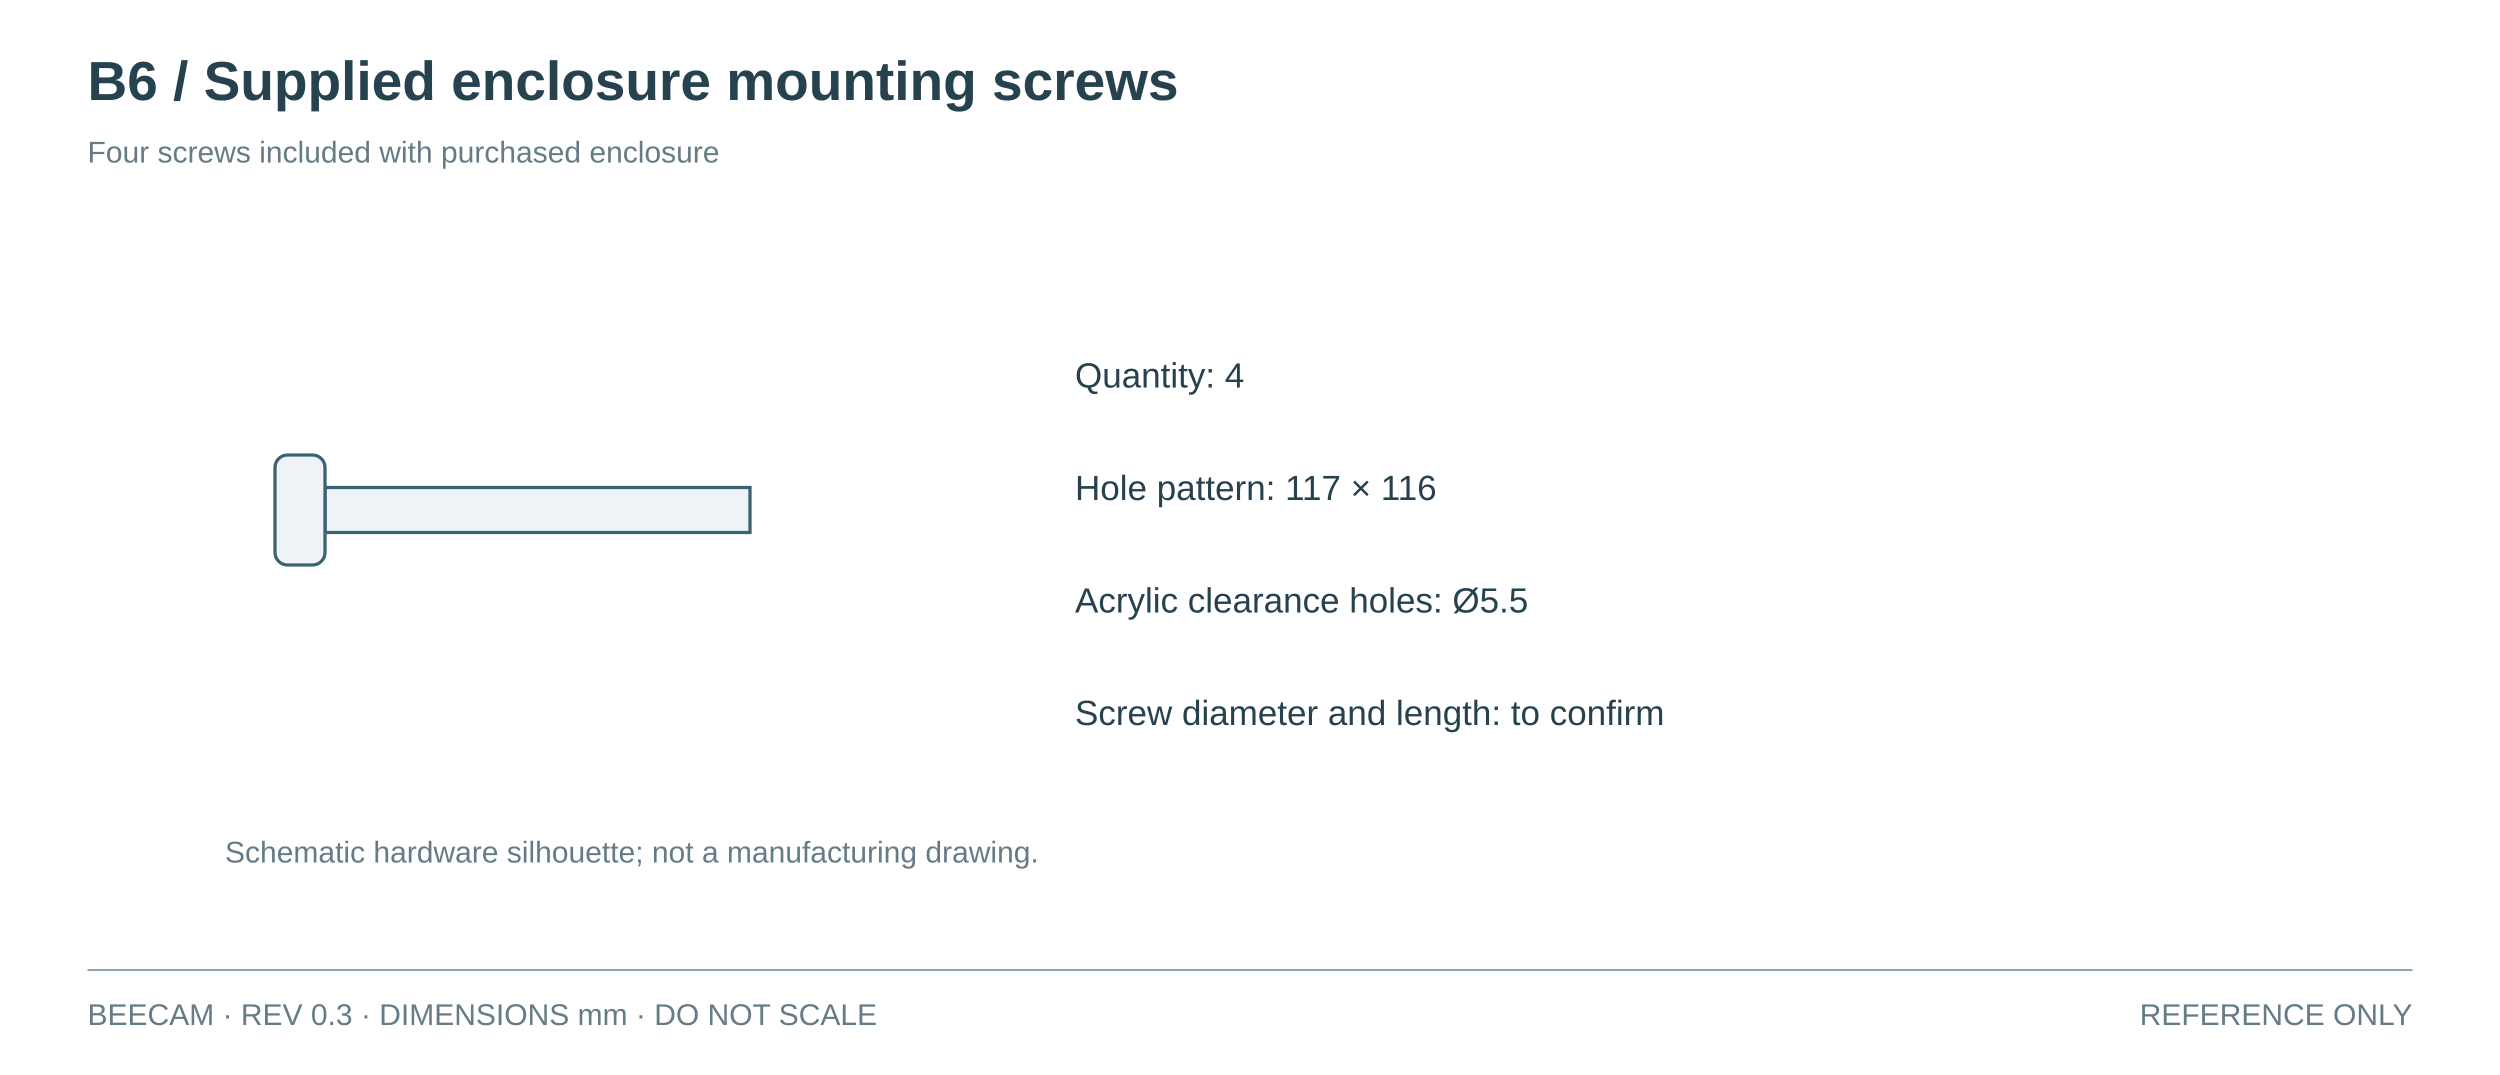
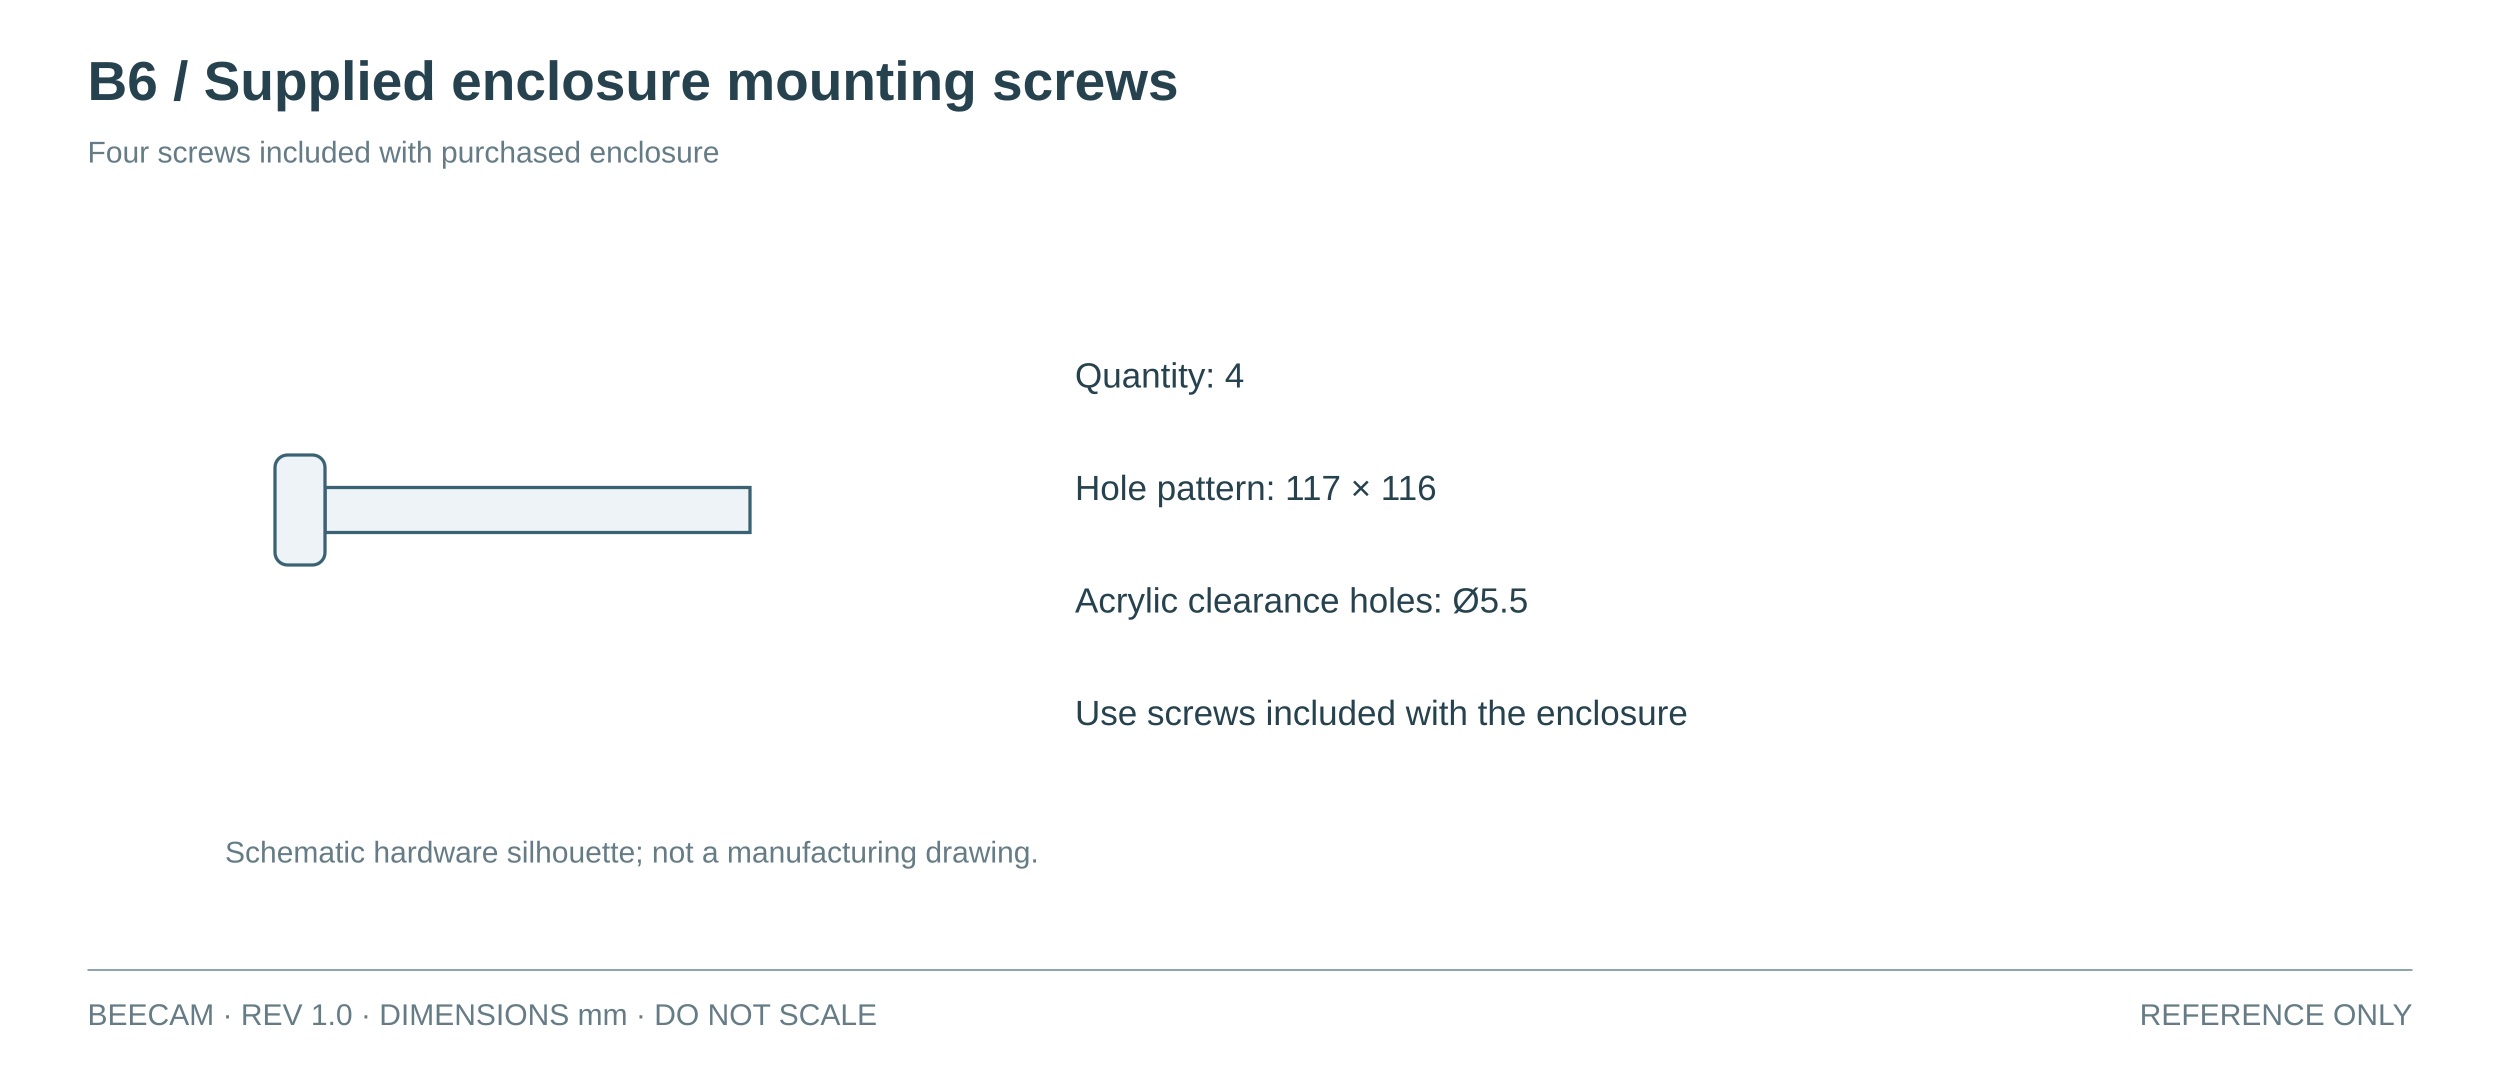
<svg xmlns="http://www.w3.org/2000/svg" width="1000" height="430" viewBox="0 0 1000 430" role="img" aria-label="B6 / Supplied enclosure mounting screws">
  <defs>
    <marker id="arrow" viewBox="0 0 10 10" refX="5" refY="5" markerWidth="5" markerHeight="5" orient="auto-start-reverse">
      <path d="M10 0L0 5L10 10" fill="none" stroke="#246c80" />
    </marker>
  </defs>
  <style>text{font-family:Arial,sans-serif;fill:#27424f}.title{font-size:22px;font-weight:600}.label{font-size:14px}.small{font-size:12px;fill:#657c86}.part{fill:#edf3f6;stroke:#3b6273;stroke-width:1.3}.hole{fill:white;stroke:#3b6273;stroke-width:1}.edge{stroke:#3b6273;stroke-width:1;fill:none}.ext{stroke:#8da5af;stroke-width:.8}.dim{stroke:#246c80;stroke-width:1;marker-start:url(#arrow);marker-end:url(#arrow)}.dash{fill:none;stroke:#b38838;stroke-dasharray:5 4;stroke-width:1}</style>
  <rect width="100%" height="100%" fill="white" />
  <text x="35" y="40" class="title" text-anchor="start">B6 / Supplied enclosure mounting screws</text>
  <text x="35" y="65" class="small" text-anchor="start">Four screws included with purchased enclosure</text>
  <rect x="130" y="195" width="170" height="18" rx="0" class="part" />
  <rect x="110" y="182" width="20" height="44" rx="5" class="part" />
  <text x="430" y="155" class="label" text-anchor="start">Quantity: 4</text>
  <text x="430" y="200" class="label" text-anchor="start">Hole pattern: 117 × 116</text>
  <text x="430" y="245" class="label" text-anchor="start">Acrylic clearance holes: Ø5.5</text>
-   <text x="430" y="290" class="label" text-anchor="start">Screw diameter and length: to confirm</text>
+   <text x="430" y="290" class="label" text-anchor="start">Use screws included with the enclosure</text>
  <text x="90" y="345" class="small" text-anchor="start">Schematic hardware silhouette; not a manufacturing drawing.</text>
  <line x1="35" y1="388" x2="965" y2="388" class="ext" />
-   <text x="35" y="410" class="small" text-anchor="start">BEECAM · REV 0.3 · DIMENSIONS mm · DO NOT SCALE</text>
+   <text x="35" y="410" class="small" text-anchor="start">BEECAM · REV 1.0 · DIMENSIONS mm · DO NOT SCALE</text>
  <text x="965" y="410" class="small" text-anchor="end">REFERENCE ONLY</text>
</svg>
